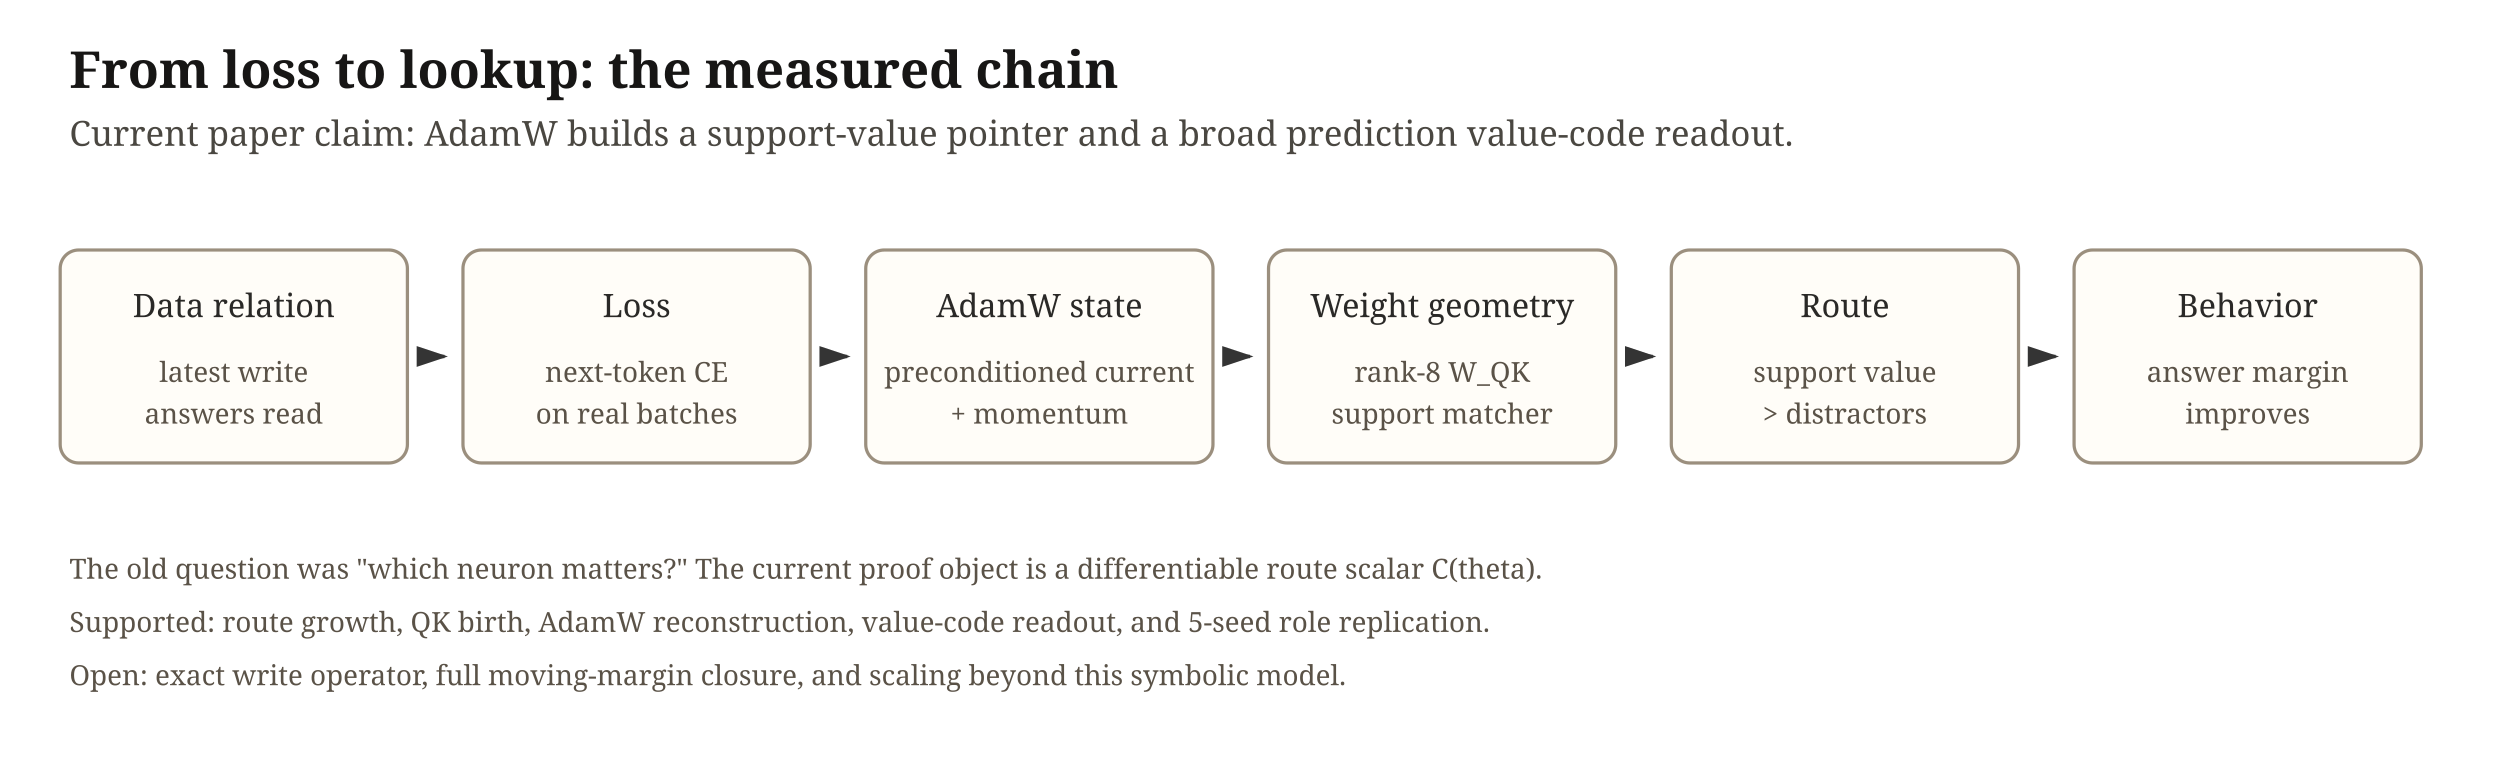
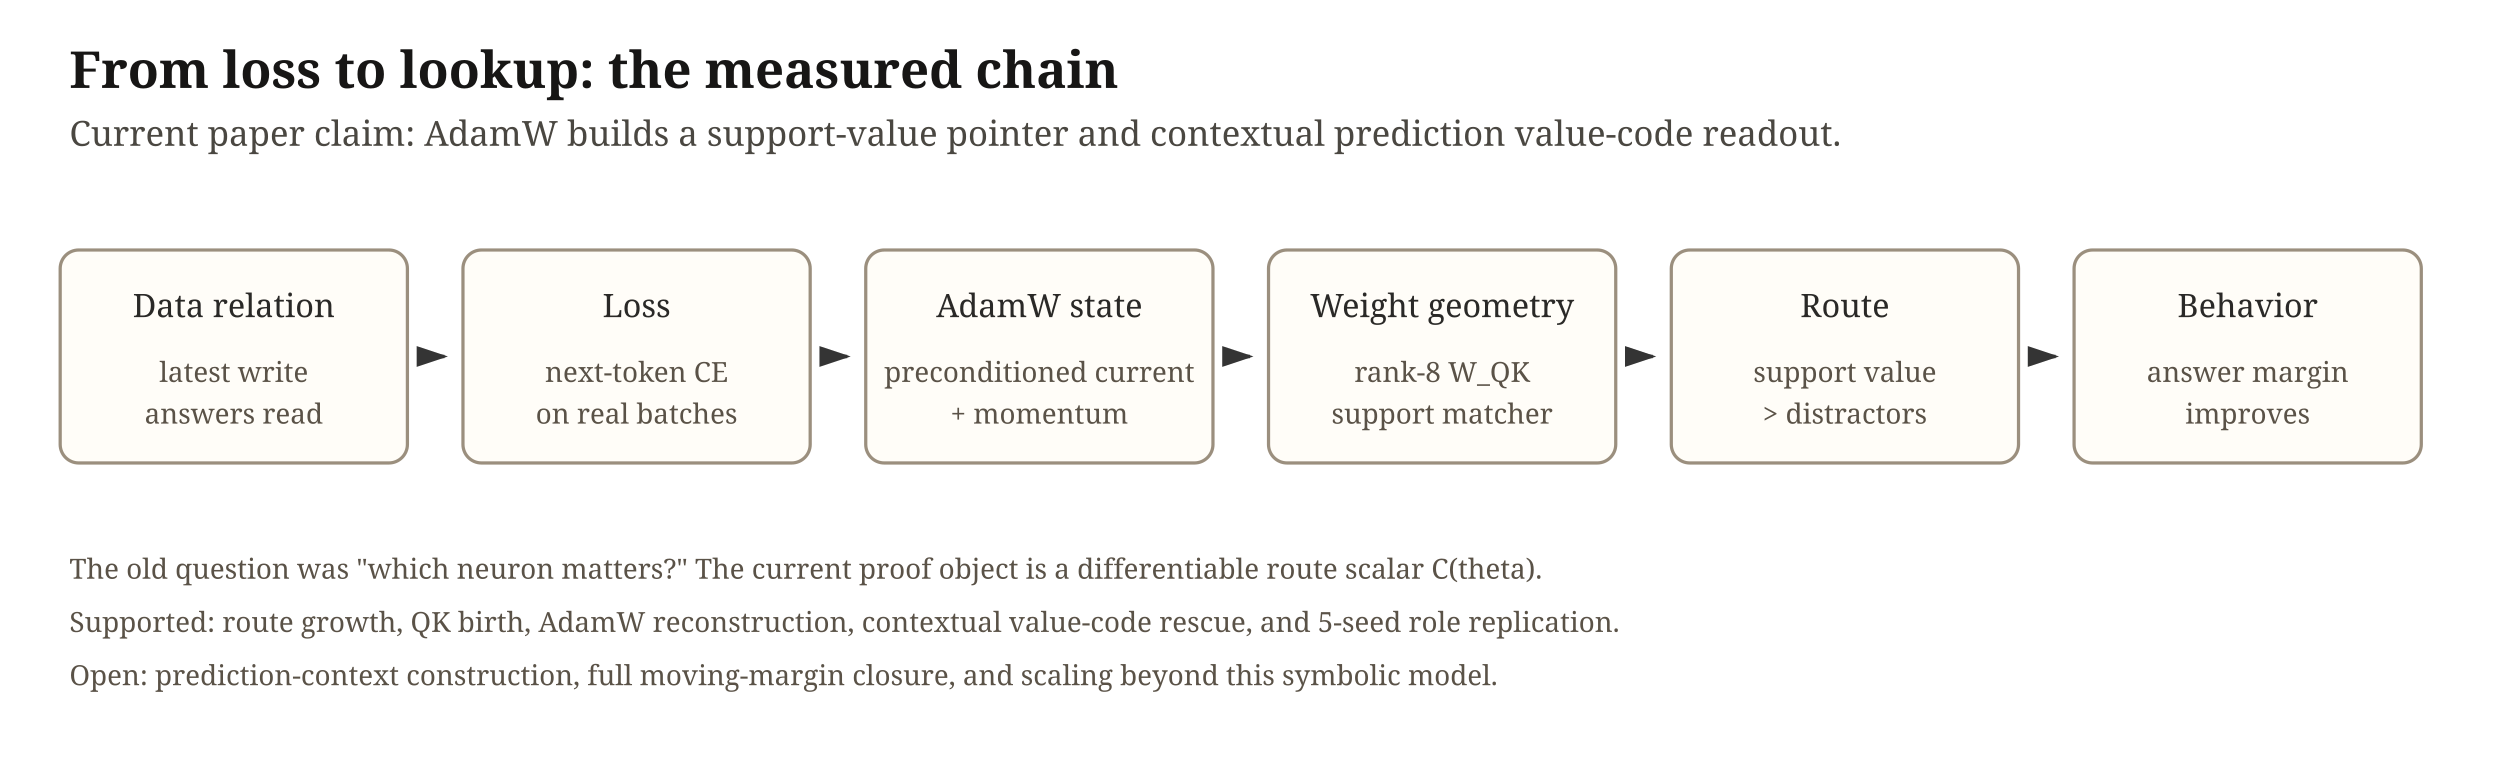
<svg xmlns="http://www.w3.org/2000/svg" width="1080" height="335" viewBox="0 0 1080 335" role="img">
  <defs>
    <marker id="arrow" markerWidth="10" markerHeight="10" refX="8" refY="3" orient="auto" markerUnits="strokeWidth">
      <path d="M0,0 L0,6 L9,3 z" fill="#343434" />
    </marker>
    <style>
.title{font:700 22px Georgia,serif;fill:#171615}.subtitle{font:15px Georgia,serif;fill:#4a4741}.label{font:14px Georgia,serif;fill:#2a2927}.small{font:12px Georgia,serif;fill:#5a5247}.tiny{font:10.5px Georgia,serif;fill:#5a5247}.axis{stroke:#4a4741;stroke-width:1}.grid{stroke:#ddd6c8;stroke-width:1}.box{fill:#fffdf8;stroke:#9b8f7e;stroke-width:1.4;rx:8}.ok{fill:#e7f3ed;stroke:#4f8f6f}.warn{fill:#fff4dc;stroke:#b78b3b}.open{fill:#f8e8e6;stroke:#aa615b}</style>
  </defs>
  <text x="30.0" y="38.0" class="title" text-anchor="start">From loss to lookup: the measured chain</text>
-   <text x="30.0" y="63.0" class="subtitle" text-anchor="start">Current paper claim: AdamW builds a support-value pointer and a broad prediction value-code readout.</text>
+   <text x="30.0" y="63.0" class="subtitle" text-anchor="start">Current paper claim: AdamW builds a support-value pointer and contextual prediction value-code readout.</text>
  <rect x="26.0" y="108.0" width="150.0" height="92.0" class="box" />
  <text x="101.0" y="137.0" class="label" text-anchor="middle">Data relation</text>
  <text x="101.0" y="165.0" class="small" text-anchor="middle">latest write</text>
  <text x="101.0" y="183.0" class="small" text-anchor="middle">answers read</text>
  <line x1="181.0" y1="154.0" x2="192.0" y2="154.0" stroke="#343434" stroke-width="1.5" marker-end="url(#arrow)" />
  <rect x="200.0" y="108.0" width="150.0" height="92.0" class="box" />
  <text x="275.0" y="137.0" class="label" text-anchor="middle">Loss</text>
  <text x="275.0" y="165.0" class="small" text-anchor="middle">next-token CE</text>
  <text x="275.0" y="183.0" class="small" text-anchor="middle">on real batches</text>
  <line x1="355.0" y1="154.0" x2="366.0" y2="154.0" stroke="#343434" stroke-width="1.5" marker-end="url(#arrow)" />
  <rect x="374.0" y="108.0" width="150.0" height="92.0" class="box" />
  <text x="449.0" y="137.0" class="label" text-anchor="middle">AdamW state</text>
  <text x="449.0" y="165.0" class="small" text-anchor="middle">preconditioned current</text>
  <text x="449.0" y="183.0" class="small" text-anchor="middle">+ momentum</text>
  <line x1="529.0" y1="154.0" x2="540.0" y2="154.0" stroke="#343434" stroke-width="1.5" marker-end="url(#arrow)" />
  <rect x="548.0" y="108.0" width="150.0" height="92.0" class="box" />
  <text x="623.0" y="137.0" class="label" text-anchor="middle">Weight geometry</text>
  <text x="623.0" y="165.0" class="small" text-anchor="middle">rank-8 W_QK</text>
  <text x="623.0" y="183.0" class="small" text-anchor="middle">support matcher</text>
  <line x1="703.0" y1="154.0" x2="714.0" y2="154.0" stroke="#343434" stroke-width="1.5" marker-end="url(#arrow)" />
  <rect x="722.0" y="108.0" width="150.0" height="92.0" class="box" />
  <text x="797.0" y="137.0" class="label" text-anchor="middle">Route</text>
  <text x="797.0" y="165.0" class="small" text-anchor="middle">support value</text>
  <text x="797.0" y="183.0" class="small" text-anchor="middle">&gt; distractors</text>
  <line x1="877.0" y1="154.0" x2="888.0" y2="154.0" stroke="#343434" stroke-width="1.5" marker-end="url(#arrow)" />
  <rect x="896.0" y="108.0" width="150.0" height="92.0" class="box" />
  <text x="971.0" y="137.0" class="label" text-anchor="middle">Behavior</text>
  <text x="971.0" y="165.0" class="small" text-anchor="middle">answer margin</text>
  <text x="971.0" y="183.0" class="small" text-anchor="middle">improves</text>
  <text x="30.0" y="250.0" class="small" text-anchor="start">The old question was "which neuron matters?" The current proof object is a differentiable route scalar C(theta).</text>
-   <text x="30.0" y="273.0" class="small" text-anchor="start">Supported: route growth, QK birth, AdamW reconstruction, value-code readout, and 5-seed role replication.</text>
-   <text x="30.0" y="296.0" class="small" text-anchor="start">Open: exact write operator, full moving-margin closure, and scaling beyond this symbolic model.</text>
+   <text x="30.0" y="273.0" class="small" text-anchor="start">Supported: route growth, QK birth, AdamW reconstruction, contextual value-code rescue, and 5-seed role replication.</text>
+   <text x="30.0" y="296.0" class="small" text-anchor="start">Open: prediction-context construction, full moving-margin closure, and scaling beyond this symbolic model.</text>
</svg>
